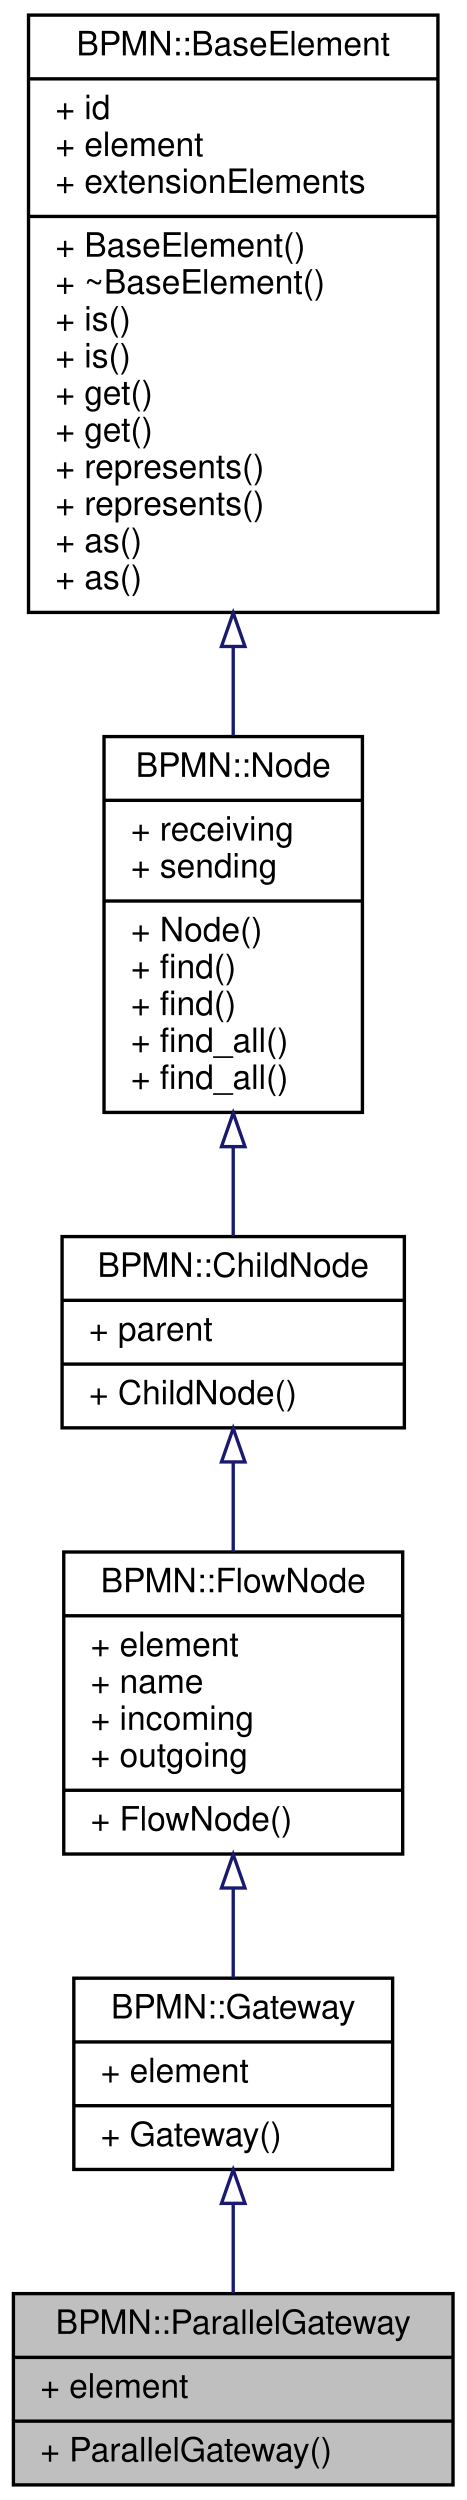
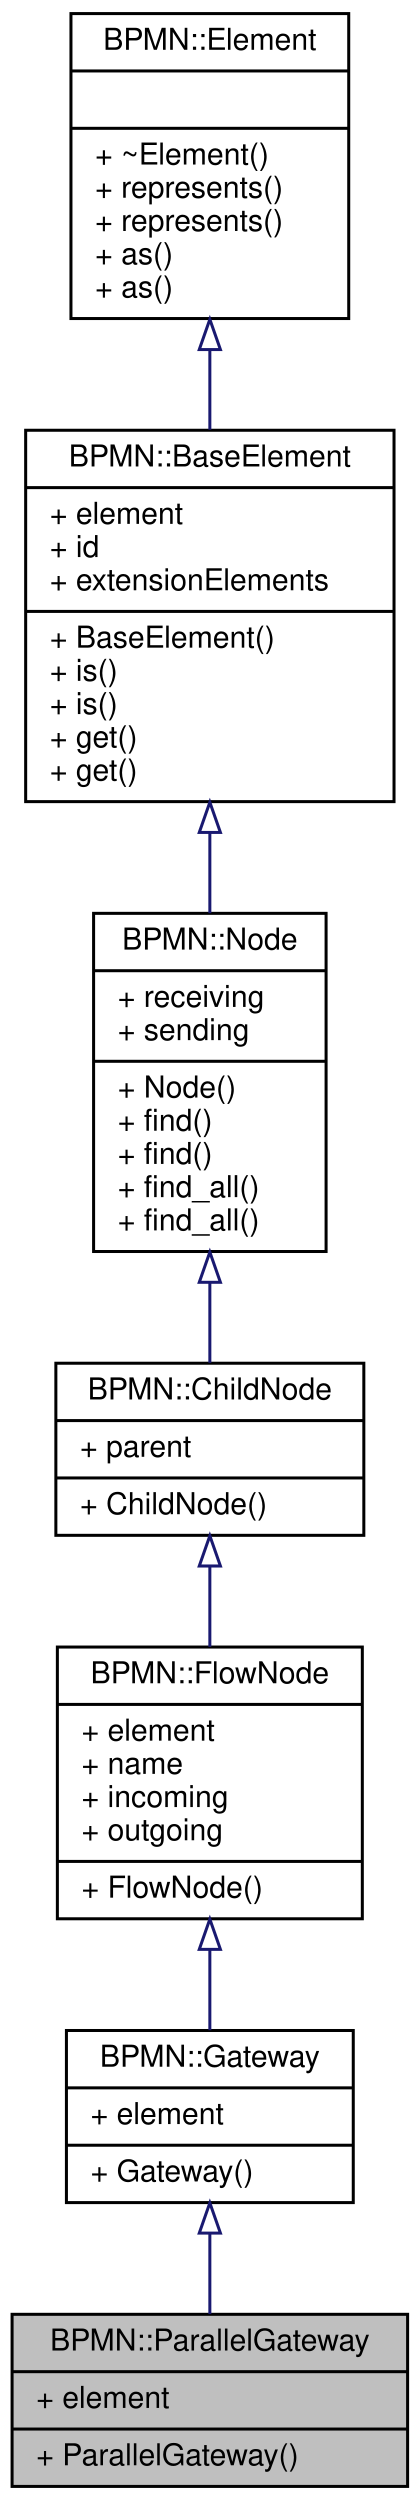
- <svg xmlns="http://www.w3.org/2000/svg" xmlns:xlink="http://www.w3.org/1999/xlink" width="139pt" height="745pt" viewBox="0.00 0.00 139.00 745.00">
-   <g id="graph0" class="graph" transform="scale(1 1) rotate(0) translate(4 741)">
+ <svg xmlns="http://www.w3.org/2000/svg" xmlns:xlink="http://www.w3.org/1999/xlink" width="139pt" height="828pt" viewBox="0.00 0.00 139.00 828.00">
+   <g id="graph0" class="graph" transform="scale(1 1) rotate(0) translate(4 824)">
    <g id="node1" class="node">
      <g id="a_node1">
        <a xlink:title=" ">
          <polygon fill="#bfbfbf" stroke="black" points="0,-0.5 0,-57.5 131,-57.5 131,-0.5 0,-0.5" />
          <text text-anchor="middle" x="65.5" y="-45.5" font-family="Helvetica,sans-Serif" font-size="10.00">BPMN::ParallelGateway</text>
          <polyline fill="none" stroke="black" points="0,-38.5 131,-38.5 " />
          <text text-anchor="start" x="8" y="-26.5" font-family="Helvetica,sans-Serif" font-size="10.00">+ element</text>
          <polyline fill="none" stroke="black" points="0,-19.5 131,-19.5 " />
          <text text-anchor="start" x="8" y="-7.5" font-family="Helvetica,sans-Serif" font-size="10.00">+ ParallelGateway()</text>
        </a>
      </g>
    </g>
    <g id="node2" class="node">
      <g id="a_node2">
        <a xlink:href="classBPMN_1_1Gateway.html" target="_top" xlink:title=" ">
          <polygon fill="none" stroke="black" points="18,-94.5 18,-151.5 113,-151.5 113,-94.5 18,-94.5" />
          <text text-anchor="middle" x="65.5" y="-139.5" font-family="Helvetica,sans-Serif" font-size="10.00">BPMN::Gateway</text>
          <polyline fill="none" stroke="black" points="18,-132.5 113,-132.5 " />
          <text text-anchor="start" x="26" y="-120.5" font-family="Helvetica,sans-Serif" font-size="10.00">+ element</text>
          <polyline fill="none" stroke="black" points="18,-113.5 113,-113.5 " />
          <text text-anchor="start" x="26" y="-101.5" font-family="Helvetica,sans-Serif" font-size="10.00">+ Gateway()</text>
        </a>
      </g>
    </g>
    <g id="edge1" class="edge">
      <path fill="none" stroke="midnightblue" d="M65.5,-84.21C65.5,-75.29 65.5,-65.95 65.5,-57.58" />
      <polygon fill="none" stroke="midnightblue" points="62,-84.4 65.5,-94.4 69,-84.4 62,-84.4" />
    </g>
    <g id="node3" class="node">
      <g id="a_node3">
        <a xlink:href="classBPMN_1_1FlowNode.html" target="_top" xlink:title="Base class for BPMN elements that may contain incoming and outgoing sequence flows.">
          <polygon fill="none" stroke="black" points="15,-188.5 15,-278.5 116,-278.5 116,-188.5 15,-188.5" />
          <text text-anchor="middle" x="65.5" y="-266.5" font-family="Helvetica,sans-Serif" font-size="10.00">BPMN::FlowNode</text>
          <polyline fill="none" stroke="black" points="15,-259.5 116,-259.5 " />
          <text text-anchor="start" x="23" y="-247.5" font-family="Helvetica,sans-Serif" font-size="10.00">+ element</text>
          <text text-anchor="start" x="23" y="-236.5" font-family="Helvetica,sans-Serif" font-size="10.00">+ name</text>
          <text text-anchor="start" x="23" y="-225.5" font-family="Helvetica,sans-Serif" font-size="10.00">+ incoming</text>
          <text text-anchor="start" x="23" y="-214.5" font-family="Helvetica,sans-Serif" font-size="10.00">+ outgoing</text>
          <polyline fill="none" stroke="black" points="15,-207.5 116,-207.5 " />
          <text text-anchor="start" x="23" y="-195.5" font-family="Helvetica,sans-Serif" font-size="10.00">+ FlowNode()</text>
        </a>
      </g>
    </g>
    <g id="edge2" class="edge">
      <path fill="none" stroke="midnightblue" d="M65.5,-178.35C65.5,-169.07 65.5,-159.79 65.5,-151.59" />
      <polygon fill="none" stroke="midnightblue" points="62,-178.37 65.5,-188.37 69,-178.37 62,-178.37" />
    </g>
    <g id="node4" class="node">
      <g id="a_node4">
        <a xlink:href="classBPMN_1_1ChildNode.html" target="_top" xlink:title="Base class for BPMN elements within a Scope.">
          <polygon fill="none" stroke="black" points="14.5,-315.5 14.5,-372.5 116.5,-372.5 116.5,-315.5 14.5,-315.5" />
          <text text-anchor="middle" x="65.5" y="-360.5" font-family="Helvetica,sans-Serif" font-size="10.00">BPMN::ChildNode</text>
          <polyline fill="none" stroke="black" points="14.5,-353.5 116.5,-353.5 " />
          <text text-anchor="start" x="22.5" y="-341.5" font-family="Helvetica,sans-Serif" font-size="10.00">+ parent</text>
          <polyline fill="none" stroke="black" points="14.5,-334.5 116.5,-334.5 " />
          <text text-anchor="start" x="22.5" y="-322.5" font-family="Helvetica,sans-Serif" font-size="10.00">+ ChildNode()</text>
        </a>
      </g>
    </g>
    <g id="edge3" class="edge">
      <path fill="none" stroke="midnightblue" d="M65.5,-305.21C65.5,-296.61 65.5,-287.39 65.5,-278.55" />
      <polygon fill="none" stroke="midnightblue" points="62,-305.34 65.5,-315.34 69,-305.34 62,-305.34" />
    </g>
    <g id="node5" class="node">
      <g id="a_node5">
        <a xlink:href="classBPMN_1_1Node.html" target="_top" xlink:title="Base class for all nodes in a BPMN model.">
          <polygon fill="none" stroke="black" points="27,-409.5 27,-521.5 104,-521.5 104,-409.5 27,-409.5" />
          <text text-anchor="middle" x="65.5" y="-509.5" font-family="Helvetica,sans-Serif" font-size="10.00">BPMN::Node</text>
          <polyline fill="none" stroke="black" points="27,-502.5 104,-502.5 " />
          <text text-anchor="start" x="35" y="-490.5" font-family="Helvetica,sans-Serif" font-size="10.00">+ receiving</text>
          <text text-anchor="start" x="35" y="-479.5" font-family="Helvetica,sans-Serif" font-size="10.00">+ sending</text>
          <polyline fill="none" stroke="black" points="27,-472.5 104,-472.5 " />
          <text text-anchor="start" x="35" y="-460.5" font-family="Helvetica,sans-Serif" font-size="10.00">+ Node()</text>
          <text text-anchor="start" x="35" y="-449.5" font-family="Helvetica,sans-Serif" font-size="10.00">+ find()</text>
          <text text-anchor="start" x="35" y="-438.5" font-family="Helvetica,sans-Serif" font-size="10.00">+ find()</text>
          <text text-anchor="start" x="35" y="-427.5" font-family="Helvetica,sans-Serif" font-size="10.00">+ find_all()</text>
          <text text-anchor="start" x="35" y="-416.5" font-family="Helvetica,sans-Serif" font-size="10.00">+ find_all()</text>
        </a>
      </g>
    </g>
    <g id="edge4" class="edge">
      <path fill="none" stroke="midnightblue" d="M65.5,-399.15C65.5,-389.82 65.5,-380.67 65.5,-372.63" />
      <polygon fill="none" stroke="midnightblue" points="62,-399.3 65.5,-409.3 69,-399.3 62,-399.3" />
    </g>
    <g id="node6" class="node">
      <g id="a_node6">
-         <a xlink:href="classBPMN_1_1BaseElement.html" target="_top" xlink:title="Base class for all elements in a BPMN model.">
-           <polygon fill="none" stroke="black" points="4.5,-558.5 4.5,-736.5 126.5,-736.5 126.5,-558.5 4.5,-558.5" />
-           <text text-anchor="middle" x="65.5" y="-724.5" font-family="Helvetica,sans-Serif" font-size="10.00">BPMN::BaseElement</text>
-           <polyline fill="none" stroke="black" points="4.5,-717.5 126.5,-717.5 " />
-           <text text-anchor="start" x="12.5" y="-705.5" font-family="Helvetica,sans-Serif" font-size="10.00">+ id</text>
-           <text text-anchor="start" x="12.5" y="-694.5" font-family="Helvetica,sans-Serif" font-size="10.00">+ element</text>
-           <text text-anchor="start" x="12.5" y="-683.5" font-family="Helvetica,sans-Serif" font-size="10.00">+ extensionElements</text>
-           <polyline fill="none" stroke="black" points="4.5,-676.5 126.5,-676.5 " />
-           <text text-anchor="start" x="12.5" y="-664.5" font-family="Helvetica,sans-Serif" font-size="10.00">+ BaseElement()</text>
-           <text text-anchor="start" x="12.5" y="-653.5" font-family="Helvetica,sans-Serif" font-size="10.00">+ ~BaseElement()</text>
-           <text text-anchor="start" x="12.5" y="-642.5" font-family="Helvetica,sans-Serif" font-size="10.00">+ is()</text>
-           <text text-anchor="start" x="12.5" y="-631.5" font-family="Helvetica,sans-Serif" font-size="10.00">+ is()</text>
-           <text text-anchor="start" x="12.5" y="-620.5" font-family="Helvetica,sans-Serif" font-size="10.00">+ get()</text>
-           <text text-anchor="start" x="12.5" y="-609.5" font-family="Helvetica,sans-Serif" font-size="10.00">+ get()</text>
-           <text text-anchor="start" x="12.5" y="-598.5" font-family="Helvetica,sans-Serif" font-size="10.00">+ represents()</text>
-           <text text-anchor="start" x="12.5" y="-587.5" font-family="Helvetica,sans-Serif" font-size="10.00">+ represents()</text>
-           <text text-anchor="start" x="12.5" y="-576.5" font-family="Helvetica,sans-Serif" font-size="10.00">+ as()</text>
-           <text text-anchor="start" x="12.5" y="-565.5" font-family="Helvetica,sans-Serif" font-size="10.00">+ as()</text>
+         <a xlink:href="classBPMN_1_1BaseElement.html" target="_top" xlink:title="Base class for all core BPMN elements.">
+           <polygon fill="none" stroke="black" points="4.5,-558.5 4.5,-681.5 126.5,-681.5 126.5,-558.5 4.5,-558.5" />
+           <text text-anchor="middle" x="65.5" y="-669.5" font-family="Helvetica,sans-Serif" font-size="10.00">BPMN::BaseElement</text>
+           <polyline fill="none" stroke="black" points="4.5,-662.5 126.5,-662.5 " />
+           <text text-anchor="start" x="12.5" y="-650.5" font-family="Helvetica,sans-Serif" font-size="10.00">+ element</text>
+           <text text-anchor="start" x="12.5" y="-639.5" font-family="Helvetica,sans-Serif" font-size="10.00">+ id</text>
+           <text text-anchor="start" x="12.5" y="-628.5" font-family="Helvetica,sans-Serif" font-size="10.00">+ extensionElements</text>
+           <polyline fill="none" stroke="black" points="4.5,-621.5 126.5,-621.5 " />
+           <text text-anchor="start" x="12.5" y="-609.5" font-family="Helvetica,sans-Serif" font-size="10.00">+ BaseElement()</text>
+           <text text-anchor="start" x="12.5" y="-598.5" font-family="Helvetica,sans-Serif" font-size="10.00">+ is()</text>
+           <text text-anchor="start" x="12.5" y="-587.5" font-family="Helvetica,sans-Serif" font-size="10.00">+ is()</text>
+           <text text-anchor="start" x="12.5" y="-576.5" font-family="Helvetica,sans-Serif" font-size="10.00">+ get()</text>
+           <text text-anchor="start" x="12.5" y="-565.5" font-family="Helvetica,sans-Serif" font-size="10.00">+ get()</text>
        </a>
      </g>
    </g>
    <g id="edge5" class="edge">
-       <path fill="none" stroke="midnightblue" d="M65.5,-548.12C65.5,-539.1 65.5,-530.18 65.5,-521.75" />
-       <polygon fill="none" stroke="midnightblue" points="62,-548.35 65.5,-558.35 69,-548.35 62,-548.35" />
+       <path fill="none" stroke="midnightblue" d="M65.5,-548.25C65.5,-539.29 65.5,-530.23 65.5,-521.56" />
+       <polygon fill="none" stroke="midnightblue" points="62,-548.29 65.5,-558.29 69,-548.29 62,-548.29" />
+     </g>
+     <g id="node7" class="node">
+       <g id="a_node7">
+         <a xlink:href="classBPMN_1_1Element.html" target="_top" xlink:title="Abstract base class for all elements in a BPMN model.">
+           <polygon fill="none" stroke="black" points="19.5,-718.5 19.5,-819.5 111.5,-819.5 111.5,-718.5 19.5,-718.5" />
+           <text text-anchor="middle" x="65.5" y="-807.5" font-family="Helvetica,sans-Serif" font-size="10.00">BPMN::Element</text>
+           <polyline fill="none" stroke="black" points="19.5,-800.5 111.5,-800.5 " />
+           <text text-anchor="middle" x="65.5" y="-788.5" font-family="Helvetica,sans-Serif" font-size="10.00"> </text>
+           <polyline fill="none" stroke="black" points="19.5,-781.5 111.5,-781.5 " />
+           <text text-anchor="start" x="27.5" y="-769.5" font-family="Helvetica,sans-Serif" font-size="10.00">+ ~Element()</text>
+           <text text-anchor="start" x="27.5" y="-758.5" font-family="Helvetica,sans-Serif" font-size="10.00">+ represents()</text>
+           <text text-anchor="start" x="27.5" y="-747.5" font-family="Helvetica,sans-Serif" font-size="10.00">+ represents()</text>
+           <text text-anchor="start" x="27.5" y="-736.5" font-family="Helvetica,sans-Serif" font-size="10.00">+ as()</text>
+           <text text-anchor="start" x="27.5" y="-725.5" font-family="Helvetica,sans-Serif" font-size="10.00">+ as()</text>
+         </a>
+       </g>
+     </g>
+     <g id="edge6" class="edge">
+       <path fill="none" stroke="midnightblue" d="M65.5,-708.14C65.5,-699.41 65.5,-690.42 65.5,-681.67" />
+       <polygon fill="none" stroke="midnightblue" points="62,-708.23 65.5,-718.23 69,-708.23 62,-708.23" />
    </g>
  </g>
</svg>
